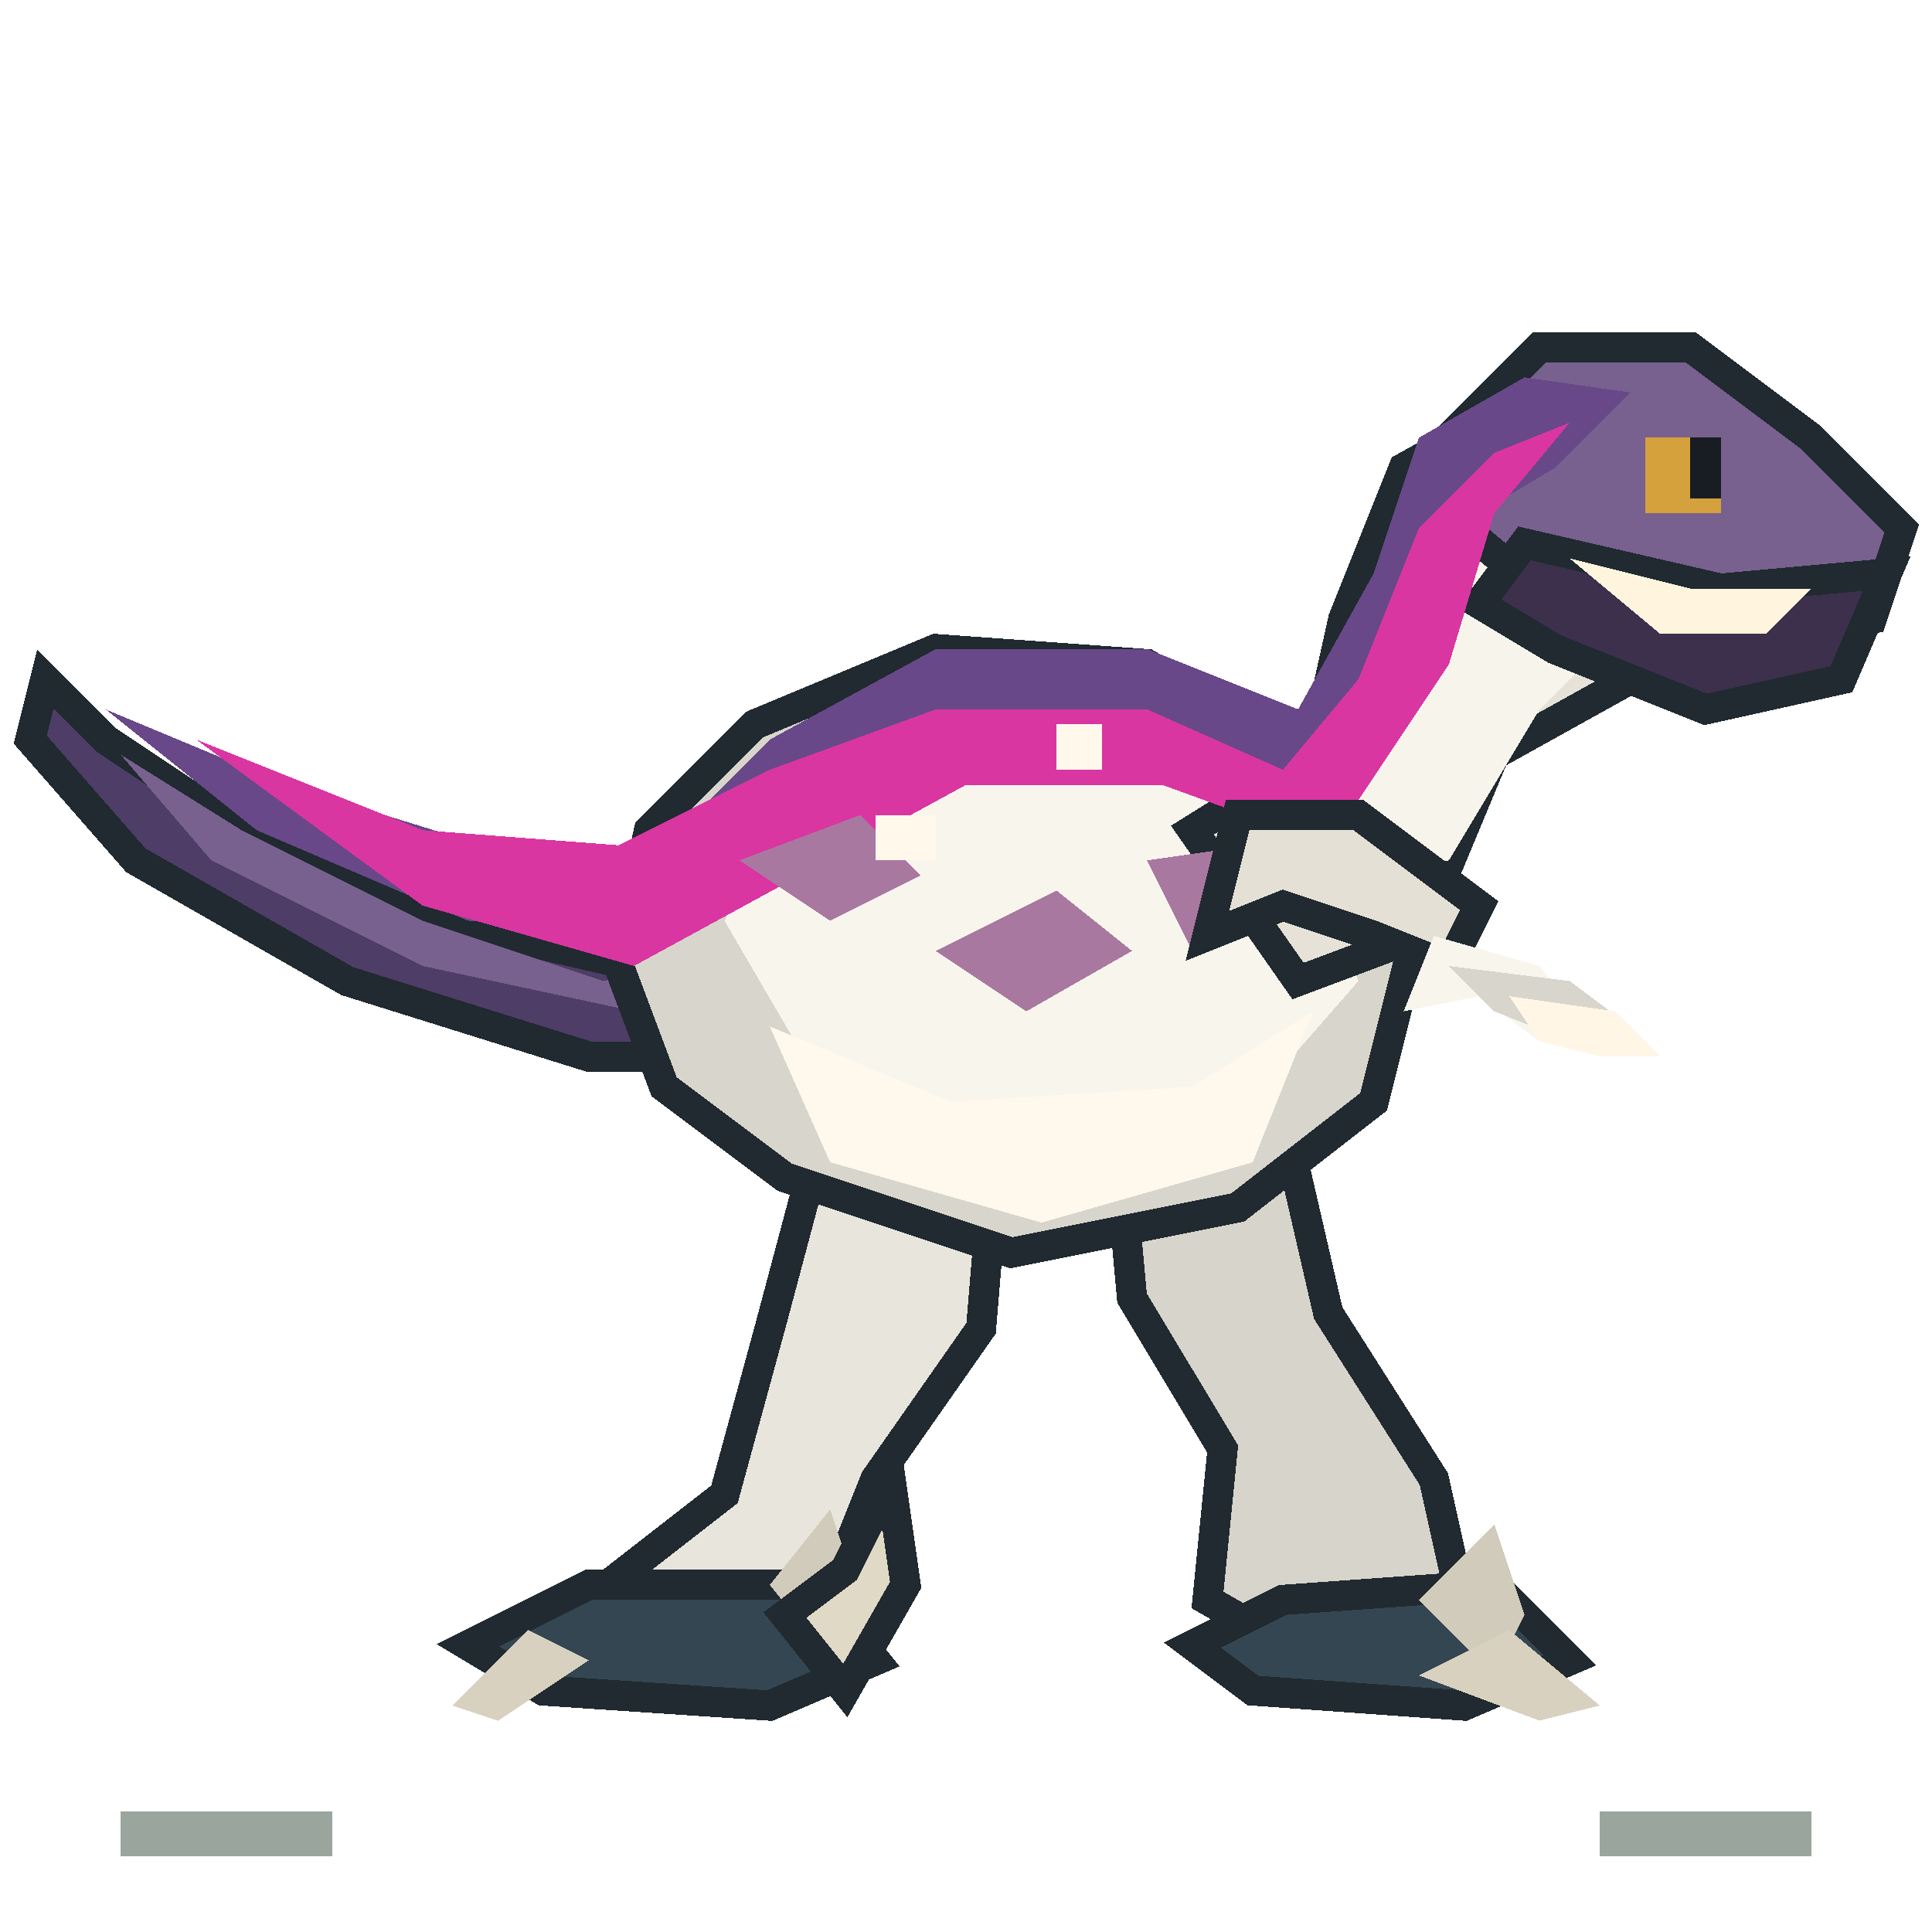
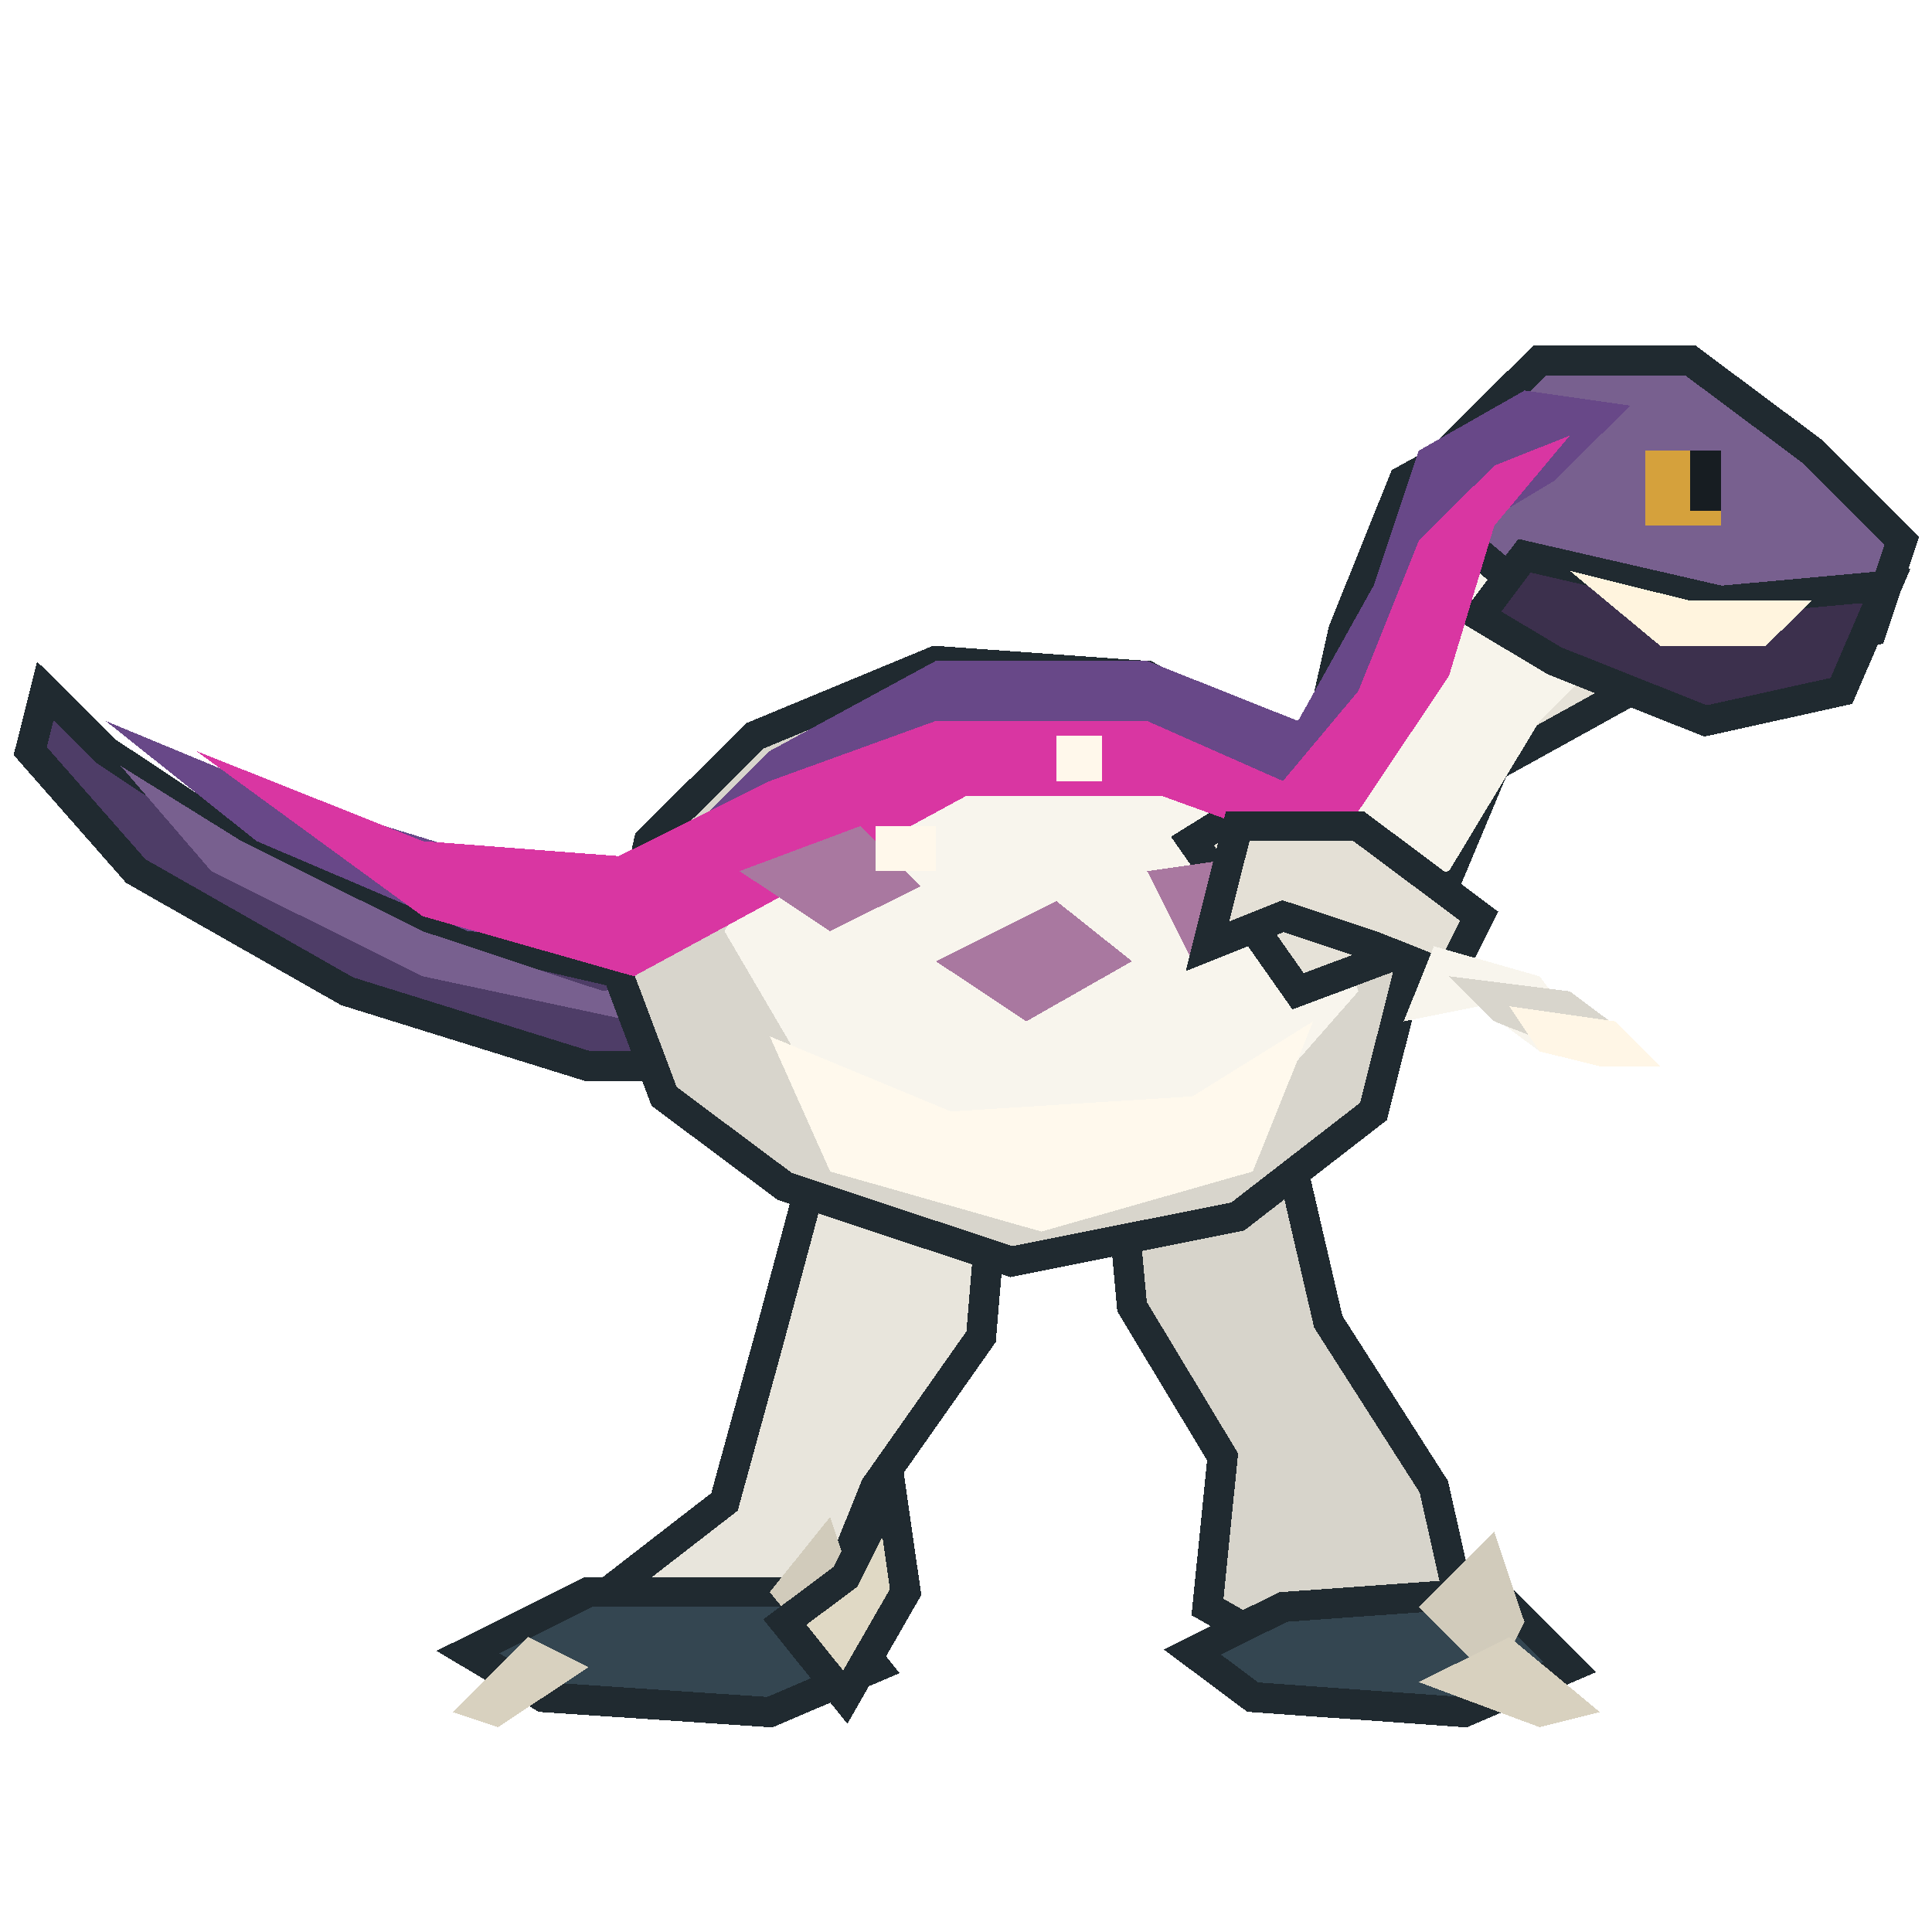
<svg xmlns="http://www.w3.org/2000/svg" viewBox="0 0 128 128" shape-rendering="crispEdges" role="img" aria-label="Violeta" data-character="Violeta" data-species="Velociraptor" data-age="adult" data-sex="female" data-lineage="Rosa" data-hide="white" data-back="purple" data-dorsal-stripe="magenta" data-eye="gold-ochre" data-origin="Jurassic World" data-pose="recover">
-   <g>
-     <g stroke="#202a30" stroke-width="2" stroke-linejoin="miter">
-       <polygon points="55,73 66,76 65,88 58,98 54,108 44,109 39,106 48,99 51,88" fill="#e8e5dc" />
-       <polygon points="74,75 85,74 88,87 95,98 97,107 87,110 80,106 81,96 75,86" fill="#d7d4cb" />
-       <polygon points="39,105 54,105 58,110 51,113 36,112 31,109" fill="#344651" />
-       <polygon points="85,106 99,105 104,110 97,113 83,112 79,109" fill="#344651" />
-       <polygon points="51,105 55,100 57,106 55,110" fill="#d1cbbb" stroke="none" />
-       <polygon points="94,106 99,101 101,107 99,111" fill="#d1cbbb" stroke="none" />
-       <polygon points="52,107 56,104 59,98 60,105 56,112" fill="#e0d9c5" />
-       <polygon points="39,110 33,114 30,113 35,108" fill="#d8d1bf" stroke="none" />
-       <polygon points="94,111 102,114 106,113 100,108" fill="#d8d1bf" stroke="none" />
-     </g>
-     <g stroke="#202a30" stroke-width="2" stroke-linejoin="miter">
-       <polygon points="55,61 42,64 29,61 16,55 7,49 3,45 2,49 9,57 23,65 39,70 55,70 63,65" fill="#4e3d67" />
-       <polygon points="53,61 40,65 28,61 16,55 8,50 14,57 28,64 42,67 55,66" fill="#78608f" stroke="none" />
-       <polygon points="41,64 43,55 50,48 62,43 76,44 88,51 94,61 91,73 82,80 67,83 52,78 44,72" fill="#d8d5cc" />
-       <polygon points="48,61 53,52 65,48 78,49 87,56 90,65 83,73 69,77 55,73" fill="#f8f5ed" stroke="none" />
-       <polygon points="51,68 63,73 79,72 87,67 83,77 69,81 55,77" fill="#fff9ed" stroke="none" />
-       <polygon points="79,55 87,50 89,41 93,31 102,26 111,29 114,36 108,45 99,50 94,62 86,65" fill="#e6e2d8" />
-       <polygon points="88,48 93,36 101,30 109,32 109,40 102,47 96,57 90,58" fill="#f7f4eb" stroke="none" />
-       <polygon points="96,29 102,23 112,23 120,29 126,35 124,41 115,43 103,40 97,35" fill="#78608f" />
-       <polygon points="101,36 114,39 125,38 122,45 113,47 103,43 98,40" fill="#3c304d" />
-       <polygon points="104,37 112,39 120,39 117,42 110,42" fill="#fff4de" stroke="none" />
-       <polygon points="7,47 19,52 32,56 44,56 51,49 62,43 76,43 86,47 91,38 94,29 101,25 108,26 103,31 98,34 94,45 88,54 78,49 64,48 54,54 45,62 31,61 17,55" fill="#684888" stroke="none" />
-       <polygon points="13,49 28,55 41,56 51,51 62,47 76,47 85,51 90,45 94,35 99,30 104,28 99,34 96,44 88,56 77,52 64,52 53,58 42,64 28,60" fill="#d936a2" stroke="none" />
-       <polygon points="49,57 57,54 61,58 55,61" fill="#a978a0" stroke="none" />
-       <polygon points="62,63 70,59 75,63 68,67" fill="#a978a0" stroke="none" />
-       <polygon points="76,57 83,56 86,60 79,63" fill="#a978a0" stroke="none" />
-       <polygon points="82,54 90,54 98,60 96,64 91,62 85,60 80,62" fill="#e4e0d6" />
-       <polygon points="95,62 102,64 105,68 102,69 98,66 93,67" fill="#f8f5ed" stroke="none" />
-       <polygon points="96,64 104,65 108,68 104,69 99,67" fill="#d8d5cc" stroke="none" />
-       <polygon points="100,66 107,67 110,70 106,70 102,69" fill="#fff6e6" stroke="none" />
-       <rect x="109" y="29" width="5" height="5" fill="#d5a13c" stroke="none" />
-       <rect x="112" y="29" width="2" height="4" fill="#171d22" stroke="none" />
-       <rect x="58" y="54" width="4" height="3" fill="#fff8eb" stroke="none" />
-       <rect x="70" y="48" width="3" height="3" fill="#fff8eb" stroke="none" />
+   <g data-pose-transform="recover" transform="translate(0 1) scale(1 .995)">
+     <g>
+       <g stroke="#202a30" stroke-width="2" stroke-linejoin="miter">
+         <polygon points="55,73 66,76 65,88 58,98 54,108 44,109 39,106 48,99 51,88" fill="#e8e5dc" />
+         <polygon points="74,75 85,74 88,87 95,98 97,107 87,110 80,106 81,96 75,86" fill="#d7d4cb" />
+         <polygon points="39,105 54,105 58,110 51,113 36,112 31,109" fill="#344651" />
+         <polygon points="85,106 99,105 104,110 97,113 83,112 79,109" fill="#344651" />
+         <polygon points="51,105 55,100 57,106 55,110" fill="#d1cbbb" stroke="none" />
+         <polygon points="94,106 99,101 101,107 99,111" fill="#d1cbbb" stroke="none" />
+         <polygon points="52,107 56,104 59,98 60,105 56,112" fill="#e0d9c5" />
+         <polygon points="39,110 33,114 30,113 35,108" fill="#d8d1bf" stroke="none" />
+         <polygon points="94,111 102,114 106,113 100,108" fill="#d8d1bf" stroke="none" />
+       </g>
+       <g stroke="#202a30" stroke-width="2" stroke-linejoin="miter">
+         <polygon points="55,61 42,64 29,61 16,55 7,49 3,45 2,49 9,57 23,65 39,70 55,70 63,65" fill="#4e3d67" />
+         <polygon points="53,61 40,65 28,61 16,55 8,50 14,57 28,64 42,67 55,66" fill="#78608f" stroke="none" />
+         <polygon points="41,64 43,55 50,48 62,43 76,44 88,51 94,61 91,73 82,80 67,83 52,78 44,72" fill="#d8d5cc" />
+         <polygon points="48,61 53,52 65,48 78,49 87,56 90,65 83,73 69,77 55,73" fill="#f8f5ed" stroke="none" />
+         <polygon points="51,68 63,73 79,72 87,67 83,77 69,81 55,77" fill="#fff9ed" stroke="none" />
+         <polygon points="79,55 87,50 89,41 93,31 102,26 111,29 114,36 108,45 99,50 94,62 86,65" fill="#e6e2d8" />
+         <polygon points="88,48 93,36 101,30 109,32 109,40 102,47 96,57 90,58" fill="#f7f4eb" stroke="none" />
+         <polygon points="96,29 102,23 112,23 120,29 126,35 124,41 115,43 103,40 97,35" fill="#78608f" />
+         <polygon points="101,36 114,39 125,38 122,45 113,47 103,43 98,40" fill="#3c304d" />
+         <polygon points="104,37 112,39 120,39 117,42 110,42" fill="#fff4de" stroke="none" />
+         <polygon points="7,47 19,52 32,56 44,56 51,49 62,43 76,43 86,47 91,38 94,29 101,25 108,26 103,31 98,34 94,45 88,54 78,49 64,48 54,54 45,62 31,61 17,55" fill="#684888" stroke="none" />
+         <polygon points="13,49 28,55 41,56 51,51 62,47 76,47 85,51 90,45 94,35 99,30 104,28 99,34 96,44 88,56 77,52 64,52 53,58 42,64 28,60" fill="#d936a2" stroke="none" />
+         <polygon points="49,57 57,54 61,58 55,61" fill="#a978a0" stroke="none" />
+         <polygon points="62,63 70,59 75,63 68,67" fill="#a978a0" stroke="none" />
+         <polygon points="76,57 83,56 86,60 79,63" fill="#a978a0" stroke="none" />
+         <polygon points="82,54 90,54 98,60 96,64 91,62 85,60 80,62" fill="#e4e0d6" />
+         <polygon points="95,62 102,64 105,68 102,69 98,66 93,67" fill="#f8f5ed" stroke="none" />
+         <polygon points="96,64 104,65 108,68 104,69 99,67" fill="#d8d5cc" stroke="none" />
+         <polygon points="100,66 107,67 110,70 106,70 102,69" fill="#fff6e6" stroke="none" />
+         <rect x="109" y="29" width="5" height="5" fill="#d5a13c" stroke="none" />
+         <rect x="112" y="29" width="2" height="4" fill="#171d22" stroke="none" />
+         <rect x="58" y="54" width="4" height="3" fill="#fff8eb" stroke="none" />
+         <rect x="70" y="48" width="3" height="3" fill="#fff8eb" stroke="none" />
+       </g>
    </g>
  </g>
-   <g data-motion-accent="recovery" shape-rendering="crispEdges">
-     <path d="M8 120h14v3H8zM106 120h14v3h-14z" fill="#9aa69d" />
-   </g>
</svg>
